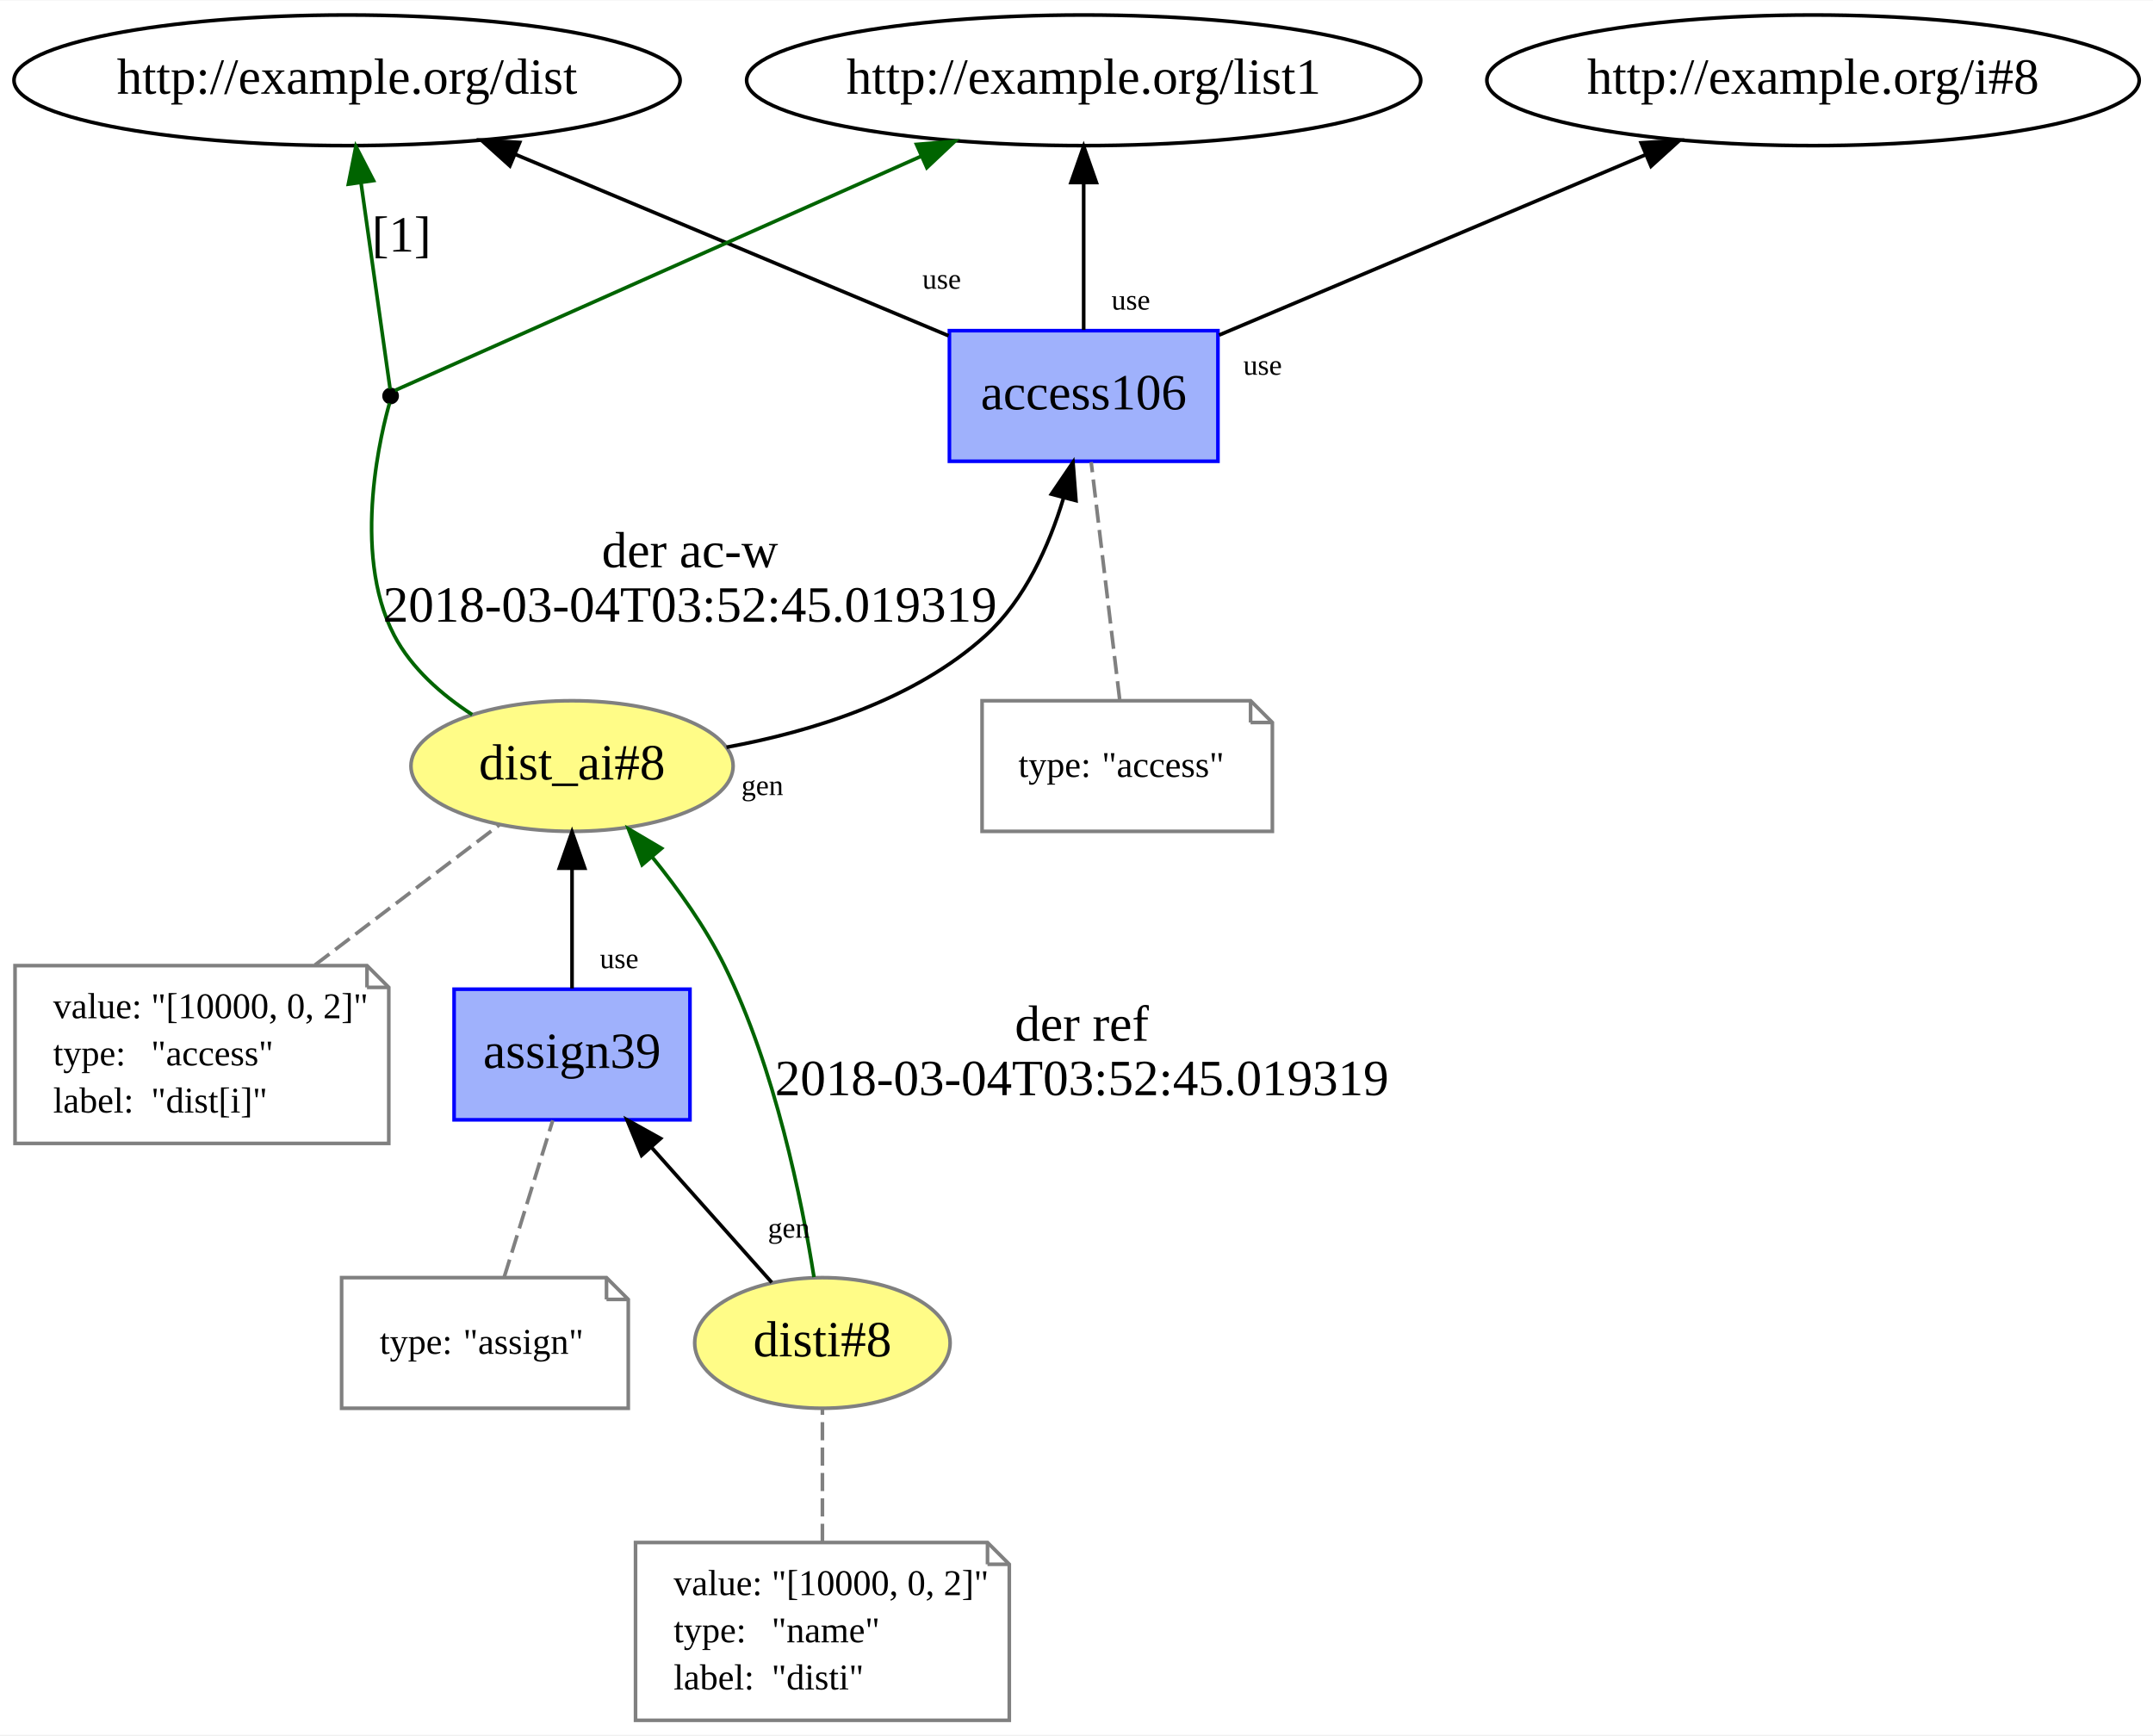
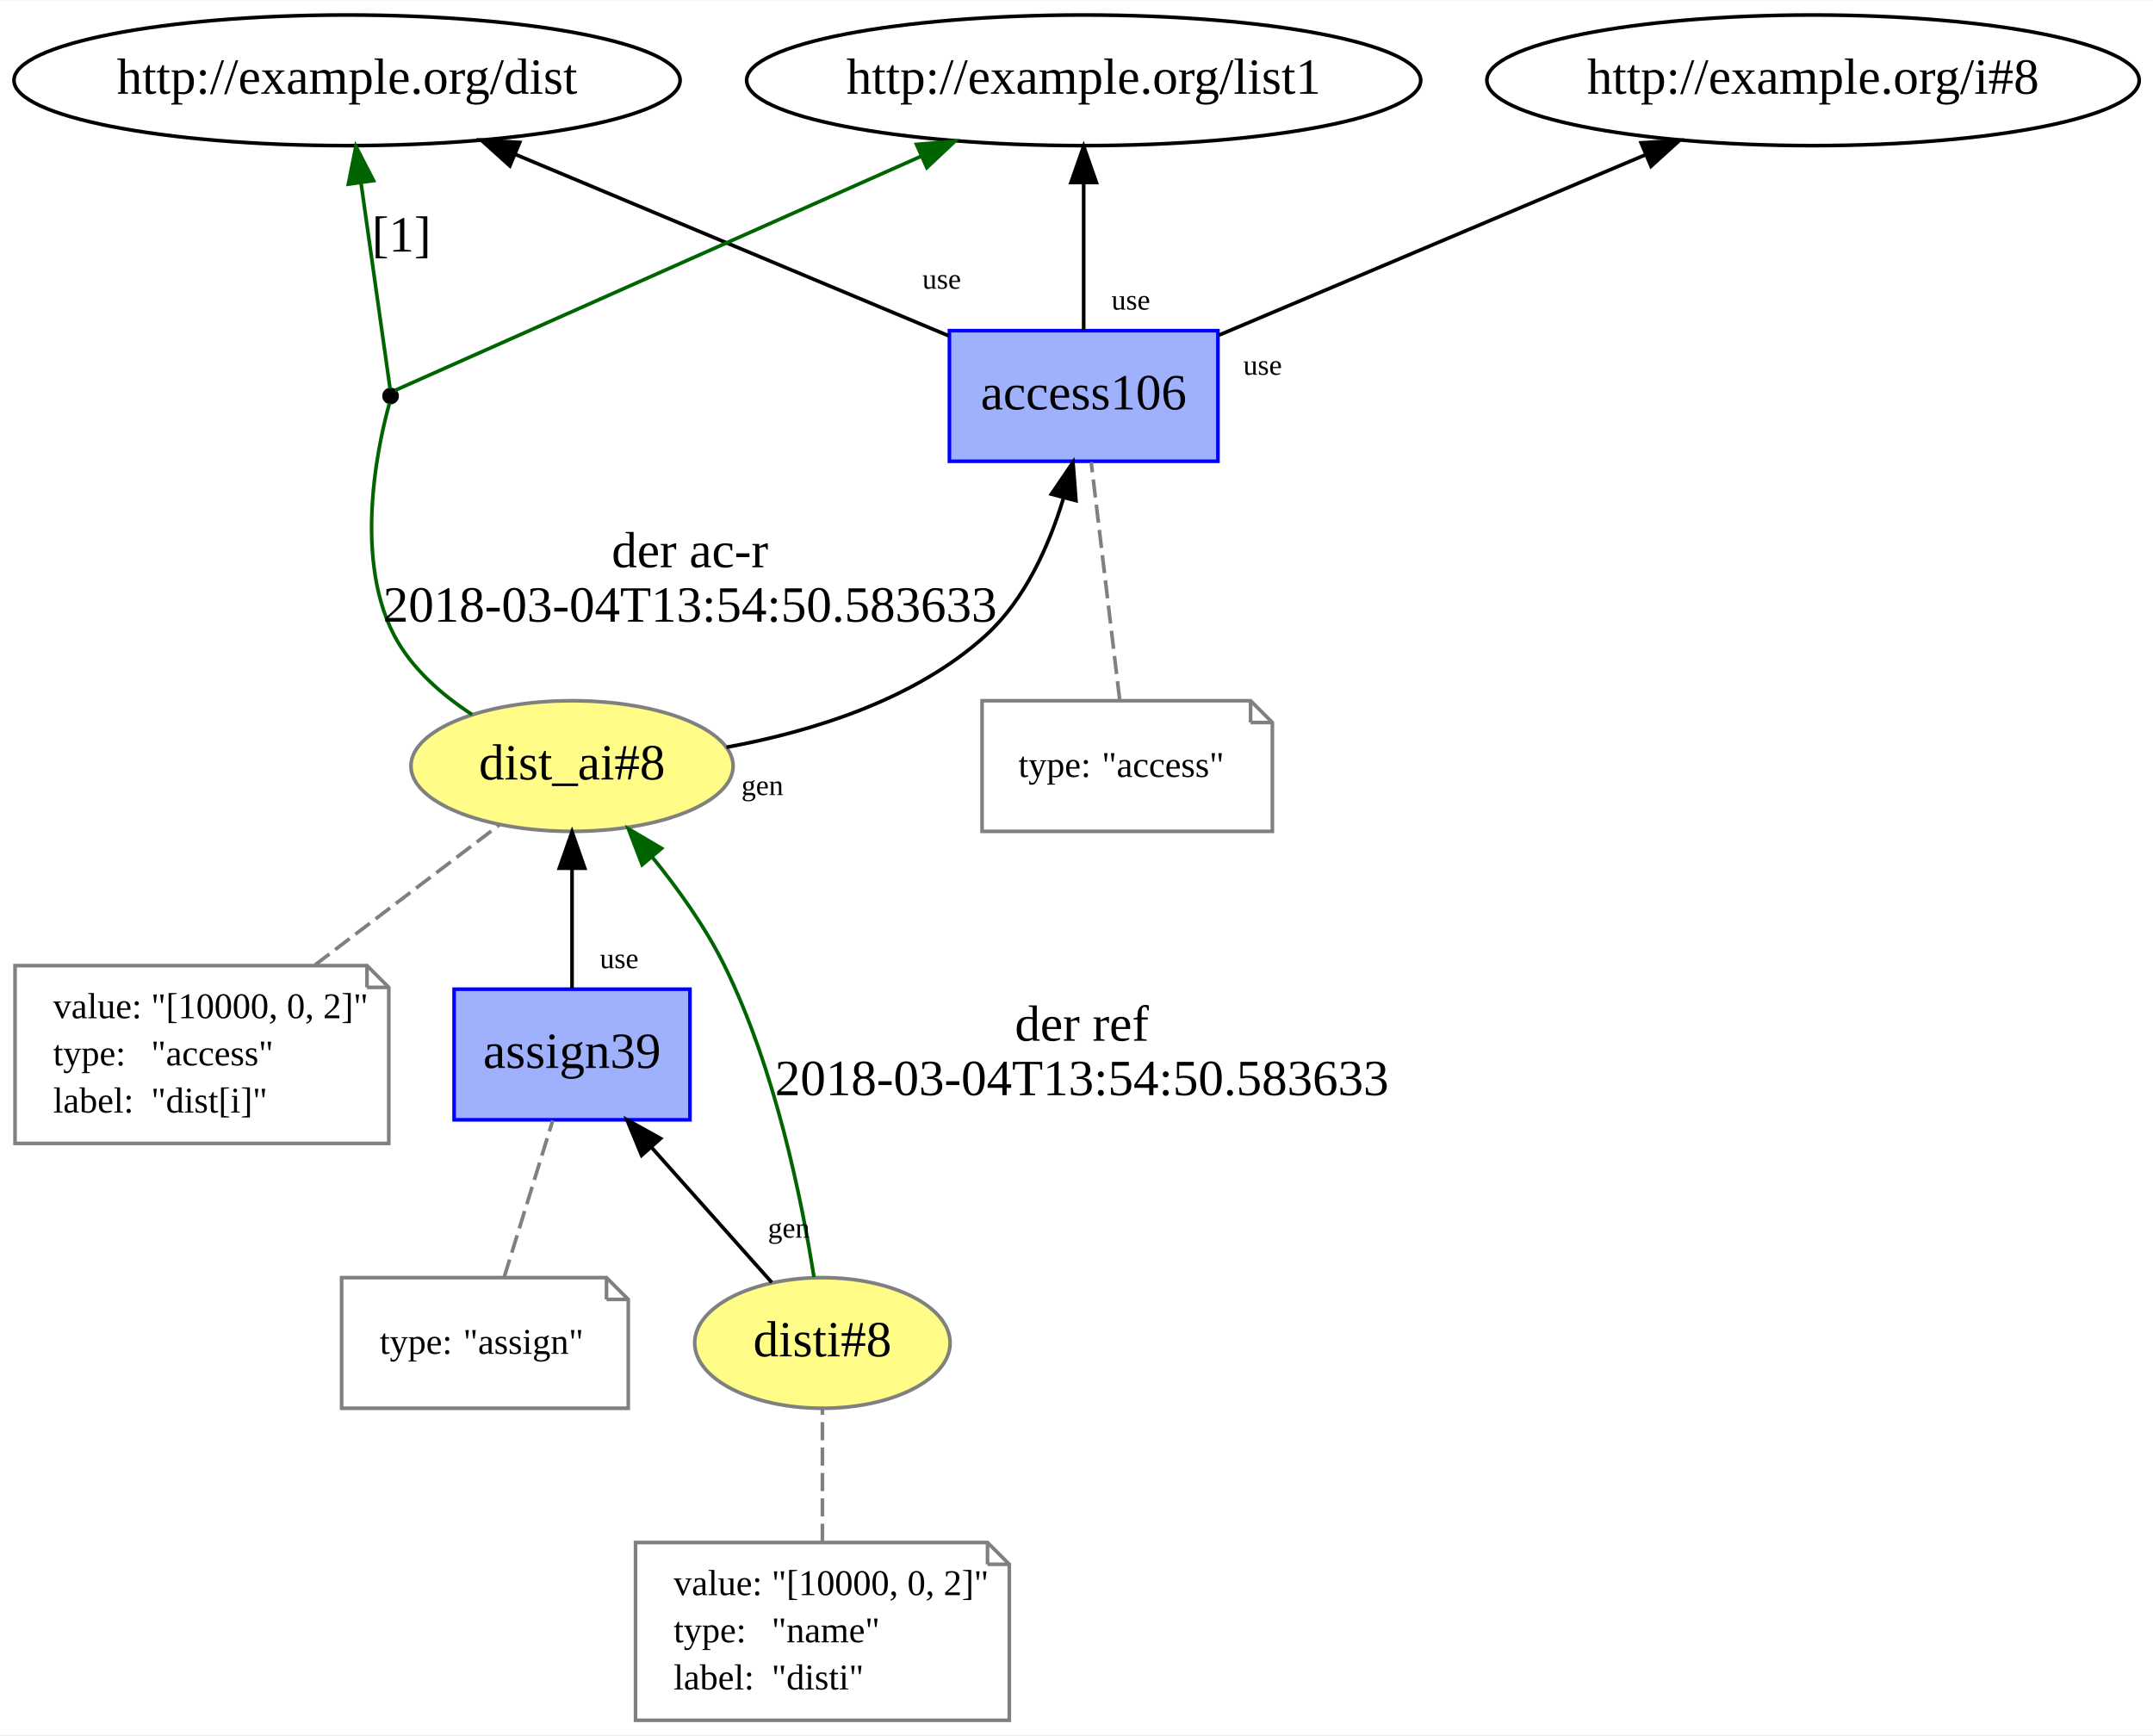
<svg xmlns="http://www.w3.org/2000/svg" xmlns:xlink="http://www.w3.org/1999/xlink" width="593pt" height="478pt" viewBox="0.00 0.00 593.33 478.00">
  <g id="graph0" class="graph" transform="scale(1 1) rotate(0) translate(4 474)">
    <polygon fill="white" stroke="none" points="-4,4 -4,-474 589.334,-474 589.334,4 -4,4" />
    <g id="node1" class="node">
      <g id="a_node1">
        <a xlink:href="http://example.org/dist_ai#8" xlink:title="dist_ai#8">
          <ellipse fill="#fffc87" stroke="#808080" cx="153.642" cy="-263" rx="44.393" ry="18" />
          <text text-anchor="middle" x="153.642" y="-259.3" font-family="Times New Roman,serif" font-size="14.00">dist_ai#8</text>
        </a>
      </g>
    </g>
    <g id="node3" class="node">
      <g id="a_node3">
        <a xlink:href="http://example.org/access106" xlink:title="access106">
          <polygon fill="#9fb1fc" stroke="#0000ff" points="331.642,-383 257.642,-383 257.642,-347 331.642,-347 331.642,-383" />
          <text text-anchor="middle" x="294.642" y="-361.3" font-family="Times New Roman,serif" font-size="14.00">access106</text>
        </a>
      </g>
    </g>
    <g id="edge7" class="edge">
      <path fill="none" stroke="black" d="M196.208,-268.186C219.75,-272.499 248.104,-281.25 267.642,-299 278.49,-308.855 285.099,-323.743 289.061,-336.785" />
      <polygon fill="black" stroke="black" points="285.749,-337.952 291.701,-346.717 292.515,-336.154 285.749,-337.952" />
      <text text-anchor="middle" x="206.099" y="-255.009" font-family="Times New Roman,serif" font-size="8.00">gen</text>
    </g>
    <g id="node6" class="node">
      <ellipse fill="black" stroke="black" cx="103.642" cy="-365" rx="1.8" ry="1.8" />
    </g>
    <g id="edge4" class="edge">
      <path fill="none" stroke="darkgreen" d="M126.123,-277.171C117.696,-282.671 109.4,-289.927 104.642,-299 92.482,-322.189 101.541,-356.732 103.346,-363.005" />
-       <text text-anchor="middle" x="186.142" y="-317.8" font-family="Times New Roman,serif" font-size="14.00">der ac-w</text>
-       <text text-anchor="middle" x="186.142" y="-302.8" font-family="Times New Roman,serif" font-size="14.00">2018-03-04T03:52:45.019319</text>
+       <text text-anchor="middle" x="186.142" y="-317.8" font-family="Times New Roman,serif" font-size="14.00">der ac-r</text>
+       <text text-anchor="middle" x="186.142" y="-302.8" font-family="Times New Roman,serif" font-size="14.00">2018-03-04T13:54:50.583633</text>
    </g>
    <g id="node2" class="node">
      <polygon fill="none" stroke="gray" points="97.142,-208 0.142,-208 0.142,-159 103.142,-159 103.142,-202 97.142,-208" />
      <polyline fill="none" stroke="gray" points="97.142,-208 97.142,-202 " />
      <polyline fill="none" stroke="gray" points="103.142,-202 97.142,-202 " />
      <text text-anchor="start" x="10.642" y="-193.5" font-family="Times New Roman,serif" font-size="10.00">value:</text>
      <text text-anchor="start" x="37.642" y="-193.5" font-family="Times New Roman,serif" font-size="10.00">"[10000, 0, 2]"</text>
      <text text-anchor="start" x="10.642" y="-180.5" font-family="Times New Roman,serif" font-size="10.00">type:</text>
      <text text-anchor="start" x="37.642" y="-180.5" font-family="Times New Roman,serif" font-size="10.00">"access"</text>
      <text text-anchor="start" x="10.642" y="-167.5" font-family="Times New Roman,serif" font-size="10.00">label:</text>
      <text text-anchor="start" x="37.642" y="-167.5" font-family="Times New Roman,serif" font-size="10.00">"dist[i]"</text>
    </g>
    <g id="edge1" class="edge">
      <path fill="none" stroke="gray" stroke-dasharray="5,2" d="M82.799,-208.174C99.321,-220.727 119.134,-235.781 133.6,-246.772" />
    </g>
    <g id="node5" class="node">
      <ellipse fill="none" stroke="black" cx="294.642" cy="-452" rx="92.883" ry="18" />
      <text text-anchor="middle" x="294.642" y="-448.3" font-family="Times New Roman,serif" font-size="14.00">http://example.org/list1</text>
    </g>
    <g id="edge3" class="edge">
      <path fill="none" stroke="black" d="M294.642,-383.201C294.642,-394.837 294.642,-410.452 294.642,-423.763" />
      <polygon fill="black" stroke="black" points="291.142,-423.825 294.642,-433.825 298.142,-423.825 291.142,-423.825" />
      <text text-anchor="middle" x="307.632" y="-388.801" font-family="Times New Roman,serif" font-size="8.00">use</text>
    </g>
    <g id="node7" class="node">
      <ellipse fill="none" stroke="black" cx="91.642" cy="-452" rx="91.784" ry="18" />
      <text text-anchor="middle" x="91.642" y="-448.3" font-family="Times New Roman,serif" font-size="14.00">http://example.org/dist</text>
    </g>
    <g id="edge8" class="edge">
      <path fill="none" stroke="black" d="M257.409,-381.59C223.785,-395.669 174.179,-416.44 137.996,-431.59" />
      <polygon fill="black" stroke="black" points="136.511,-428.418 128.639,-435.509 139.215,-434.875 136.511,-428.418" />
      <text text-anchor="middle" x="255.508" y="-394.569" font-family="Times New Roman,serif" font-size="8.00">use</text>
    </g>
    <g id="node8" class="node">
      <ellipse fill="none" stroke="black" cx="495.642" cy="-452" rx="89.885" ry="18" />
      <text text-anchor="middle" x="495.642" y="-448.3" font-family="Times New Roman,serif" font-size="14.00">http://example.org/i#8</text>
    </g>
    <g id="edge9" class="edge">
      <path fill="none" stroke="black" d="M331.977,-381.789C365.223,-395.848 413.976,-416.465 449.624,-431.54" />
      <polygon fill="black" stroke="black" points="448.272,-434.768 458.846,-435.439 450.999,-428.321 448.272,-434.768" />
      <text text-anchor="middle" x="343.945" y="-370.845" font-family="Times New Roman,serif" font-size="8.00">use</text>
    </g>
    <g id="node4" class="node">
      <polygon fill="none" stroke="gray" points="340.642,-281 266.642,-281 266.642,-245 346.642,-245 346.642,-275 340.642,-281" />
      <polyline fill="none" stroke="gray" points="340.642,-281 340.642,-275 " />
      <polyline fill="none" stroke="gray" points="346.642,-275 340.642,-275 " />
      <text text-anchor="start" x="276.642" y="-260" font-family="Times New Roman,serif" font-size="10.00">type:</text>
      <text text-anchor="start" x="299.642" y="-260" font-family="Times New Roman,serif" font-size="10.00">"access"</text>
    </g>
    <g id="edge2" class="edge">
      <path fill="none" stroke="gray" stroke-dasharray="5,2" d="M304.552,-281.419C302.349,-299.773 298.902,-328.502 296.708,-346.781" />
    </g>
    <g id="edge6" class="edge">
      <path fill="none" stroke="darkgreen" d="M104.862,-366.543C115.771,-371.398 197.41,-407.729 249.999,-431.133" />
      <polygon fill="darkgreen" stroke="darkgreen" points="248.577,-434.331 259.136,-435.199 251.423,-427.935 248.577,-434.331" />
    </g>
    <g id="edge5" class="edge">
      <path fill="none" stroke="darkgreen" d="M103.507,-366.955C102.72,-372.528 98.645,-401.391 95.488,-423.755" />
      <polygon fill="darkgreen" stroke="darkgreen" points="92.006,-423.382 94.074,-433.773 98.938,-424.361 92.006,-423.382" />
      <text text-anchor="middle" x="106.642" y="-404.8" font-family="Times New Roman,serif" font-size="14.00">[1]</text>
    </g>
    <g id="node9" class="node">
      <g id="a_node9">
        <a xlink:href="http://example.org/disti#8" xlink:title="disti#8">
          <ellipse fill="#fffc87" stroke="#808080" cx="222.642" cy="-104" rx="35.194" ry="18" />
          <text text-anchor="middle" x="222.642" y="-100.3" font-family="Times New Roman,serif" font-size="14.00">disti#8</text>
        </a>
      </g>
    </g>
    <g id="edge13" class="edge">
      <path fill="none" stroke="darkgreen" d="M220.318,-122.151C216.984,-143.221 209.639,-179.657 195.642,-208 190.408,-218.599 182.895,-229.119 175.666,-238.02" />
      <polygon fill="darkgreen" stroke="darkgreen" points="172.962,-235.797 169.181,-245.694 178.309,-240.315 172.962,-235.797" />
      <text text-anchor="middle" x="294.142" y="-187.3" font-family="Times New Roman,serif" font-size="14.00">der ref</text>
-       <text text-anchor="middle" x="294.142" y="-172.3" font-family="Times New Roman,serif" font-size="14.00">2018-03-04T03:52:45.019319</text>
+       <text text-anchor="middle" x="294.142" y="-172.3" font-family="Times New Roman,serif" font-size="14.00">2018-03-04T13:54:50.583633</text>
    </g>
    <g id="node11" class="node">
      <g id="a_node11">
        <a xlink:href="http://example.org/assign39" xlink:title="assign39">
          <polygon fill="#9fb1fc" stroke="#0000ff" points="186.142,-201.5 121.142,-201.5 121.142,-165.5 186.142,-165.5 186.142,-201.5" />
          <text text-anchor="middle" x="153.642" y="-179.8" font-family="Times New Roman,serif" font-size="14.00">assign39</text>
        </a>
      </g>
    </g>
    <g id="edge14" class="edge">
      <path fill="none" stroke="black" d="M208.679,-120.683C199.182,-131.35 186.42,-145.684 175.577,-157.863" />
      <polygon fill="black" stroke="black" points="172.817,-155.699 168.782,-165.495 178.045,-160.354 172.817,-155.699" />
      <text text-anchor="middle" x="213.394" y="-133.023" font-family="Times New Roman,serif" font-size="8.00">gen</text>
    </g>
    <g id="node10" class="node">
      <polygon fill="none" stroke="gray" points="268.142,-49 171.142,-49 171.142,-0 274.142,-0 274.142,-43 268.142,-49" />
      <polyline fill="none" stroke="gray" points="268.142,-49 268.142,-43 " />
      <polyline fill="none" stroke="gray" points="274.142,-43 268.142,-43 " />
      <text text-anchor="start" x="181.642" y="-34.5" font-family="Times New Roman,serif" font-size="10.00">value:</text>
      <text text-anchor="start" x="208.642" y="-34.5" font-family="Times New Roman,serif" font-size="10.00">"[10000, 0, 2]"</text>
      <text text-anchor="start" x="181.642" y="-21.5" font-family="Times New Roman,serif" font-size="10.00">type:</text>
      <text text-anchor="start" x="208.642" y="-21.5" font-family="Times New Roman,serif" font-size="10.00">"name"</text>
      <text text-anchor="start" x="181.642" y="-8.5" font-family="Times New Roman,serif" font-size="10.00">label:</text>
      <text text-anchor="start" x="208.642" y="-8.5" font-family="Times New Roman,serif" font-size="10.00">"disti"</text>
    </g>
    <g id="edge10" class="edge">
      <path fill="none" stroke="gray" stroke-dasharray="5,2" d="M222.642,-49.174C222.642,-60.925 222.642,-74.869 222.642,-85.62" />
    </g>
    <g id="edge12" class="edge">
      <path fill="none" stroke="black" d="M153.642,-201.7C153.642,-211.432 153.642,-223.824 153.642,-234.84" />
      <polygon fill="black" stroke="black" points="150.142,-234.848 153.642,-244.848 157.142,-234.848 150.142,-234.848" />
      <text text-anchor="middle" x="166.632" y="-207.3" font-family="Times New Roman,serif" font-size="8.00">use</text>
    </g>
    <g id="node12" class="node">
      <polygon fill="none" stroke="gray" points="163.142,-122 90.142,-122 90.142,-86 169.142,-86 169.142,-116 163.142,-122" />
      <polyline fill="none" stroke="gray" points="163.142,-122 163.142,-116 " />
      <polyline fill="none" stroke="gray" points="169.142,-116 163.142,-116 " />
      <text text-anchor="start" x="100.642" y="-101" font-family="Times New Roman,serif" font-size="10.00">type:</text>
      <text text-anchor="start" x="123.642" y="-101" font-family="Times New Roman,serif" font-size="10.00">"assign"</text>
    </g>
    <g id="edge11" class="edge">
      <path fill="none" stroke="gray" stroke-dasharray="5,2" d="M134.968,-122.2C138.945,-135.043 144.357,-152.517 148.33,-165.348" />
    </g>
  </g>
</svg>
